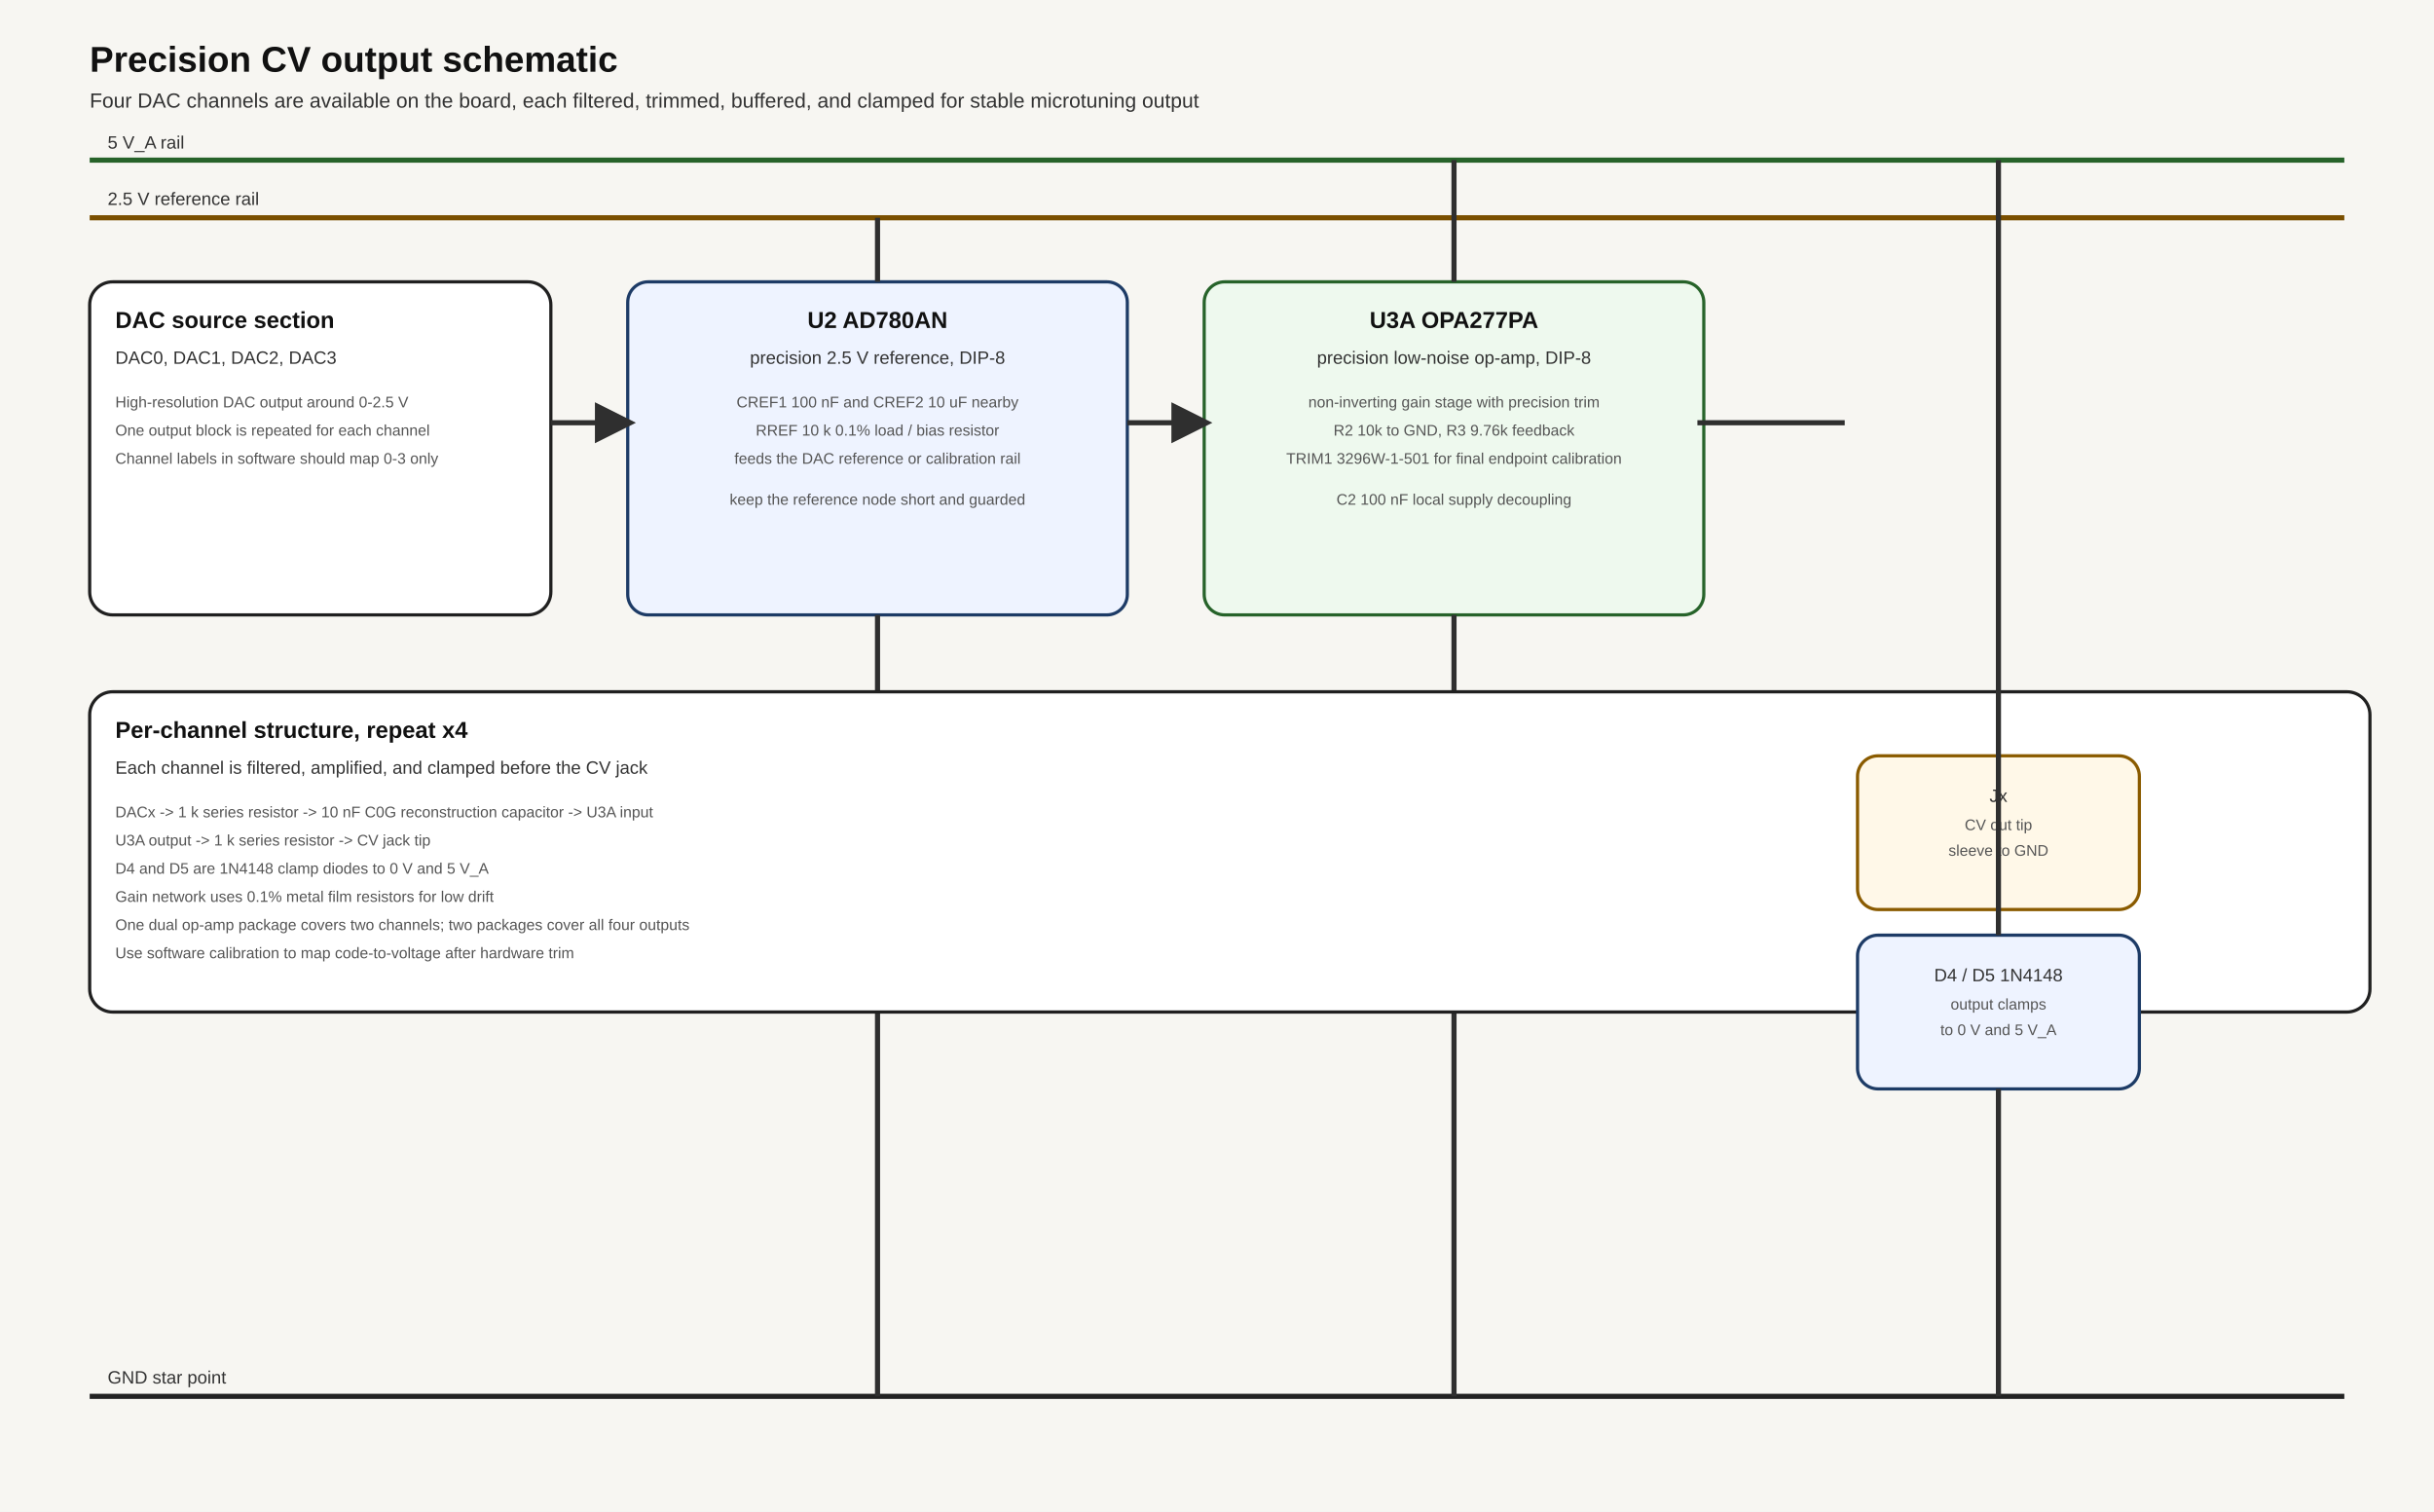
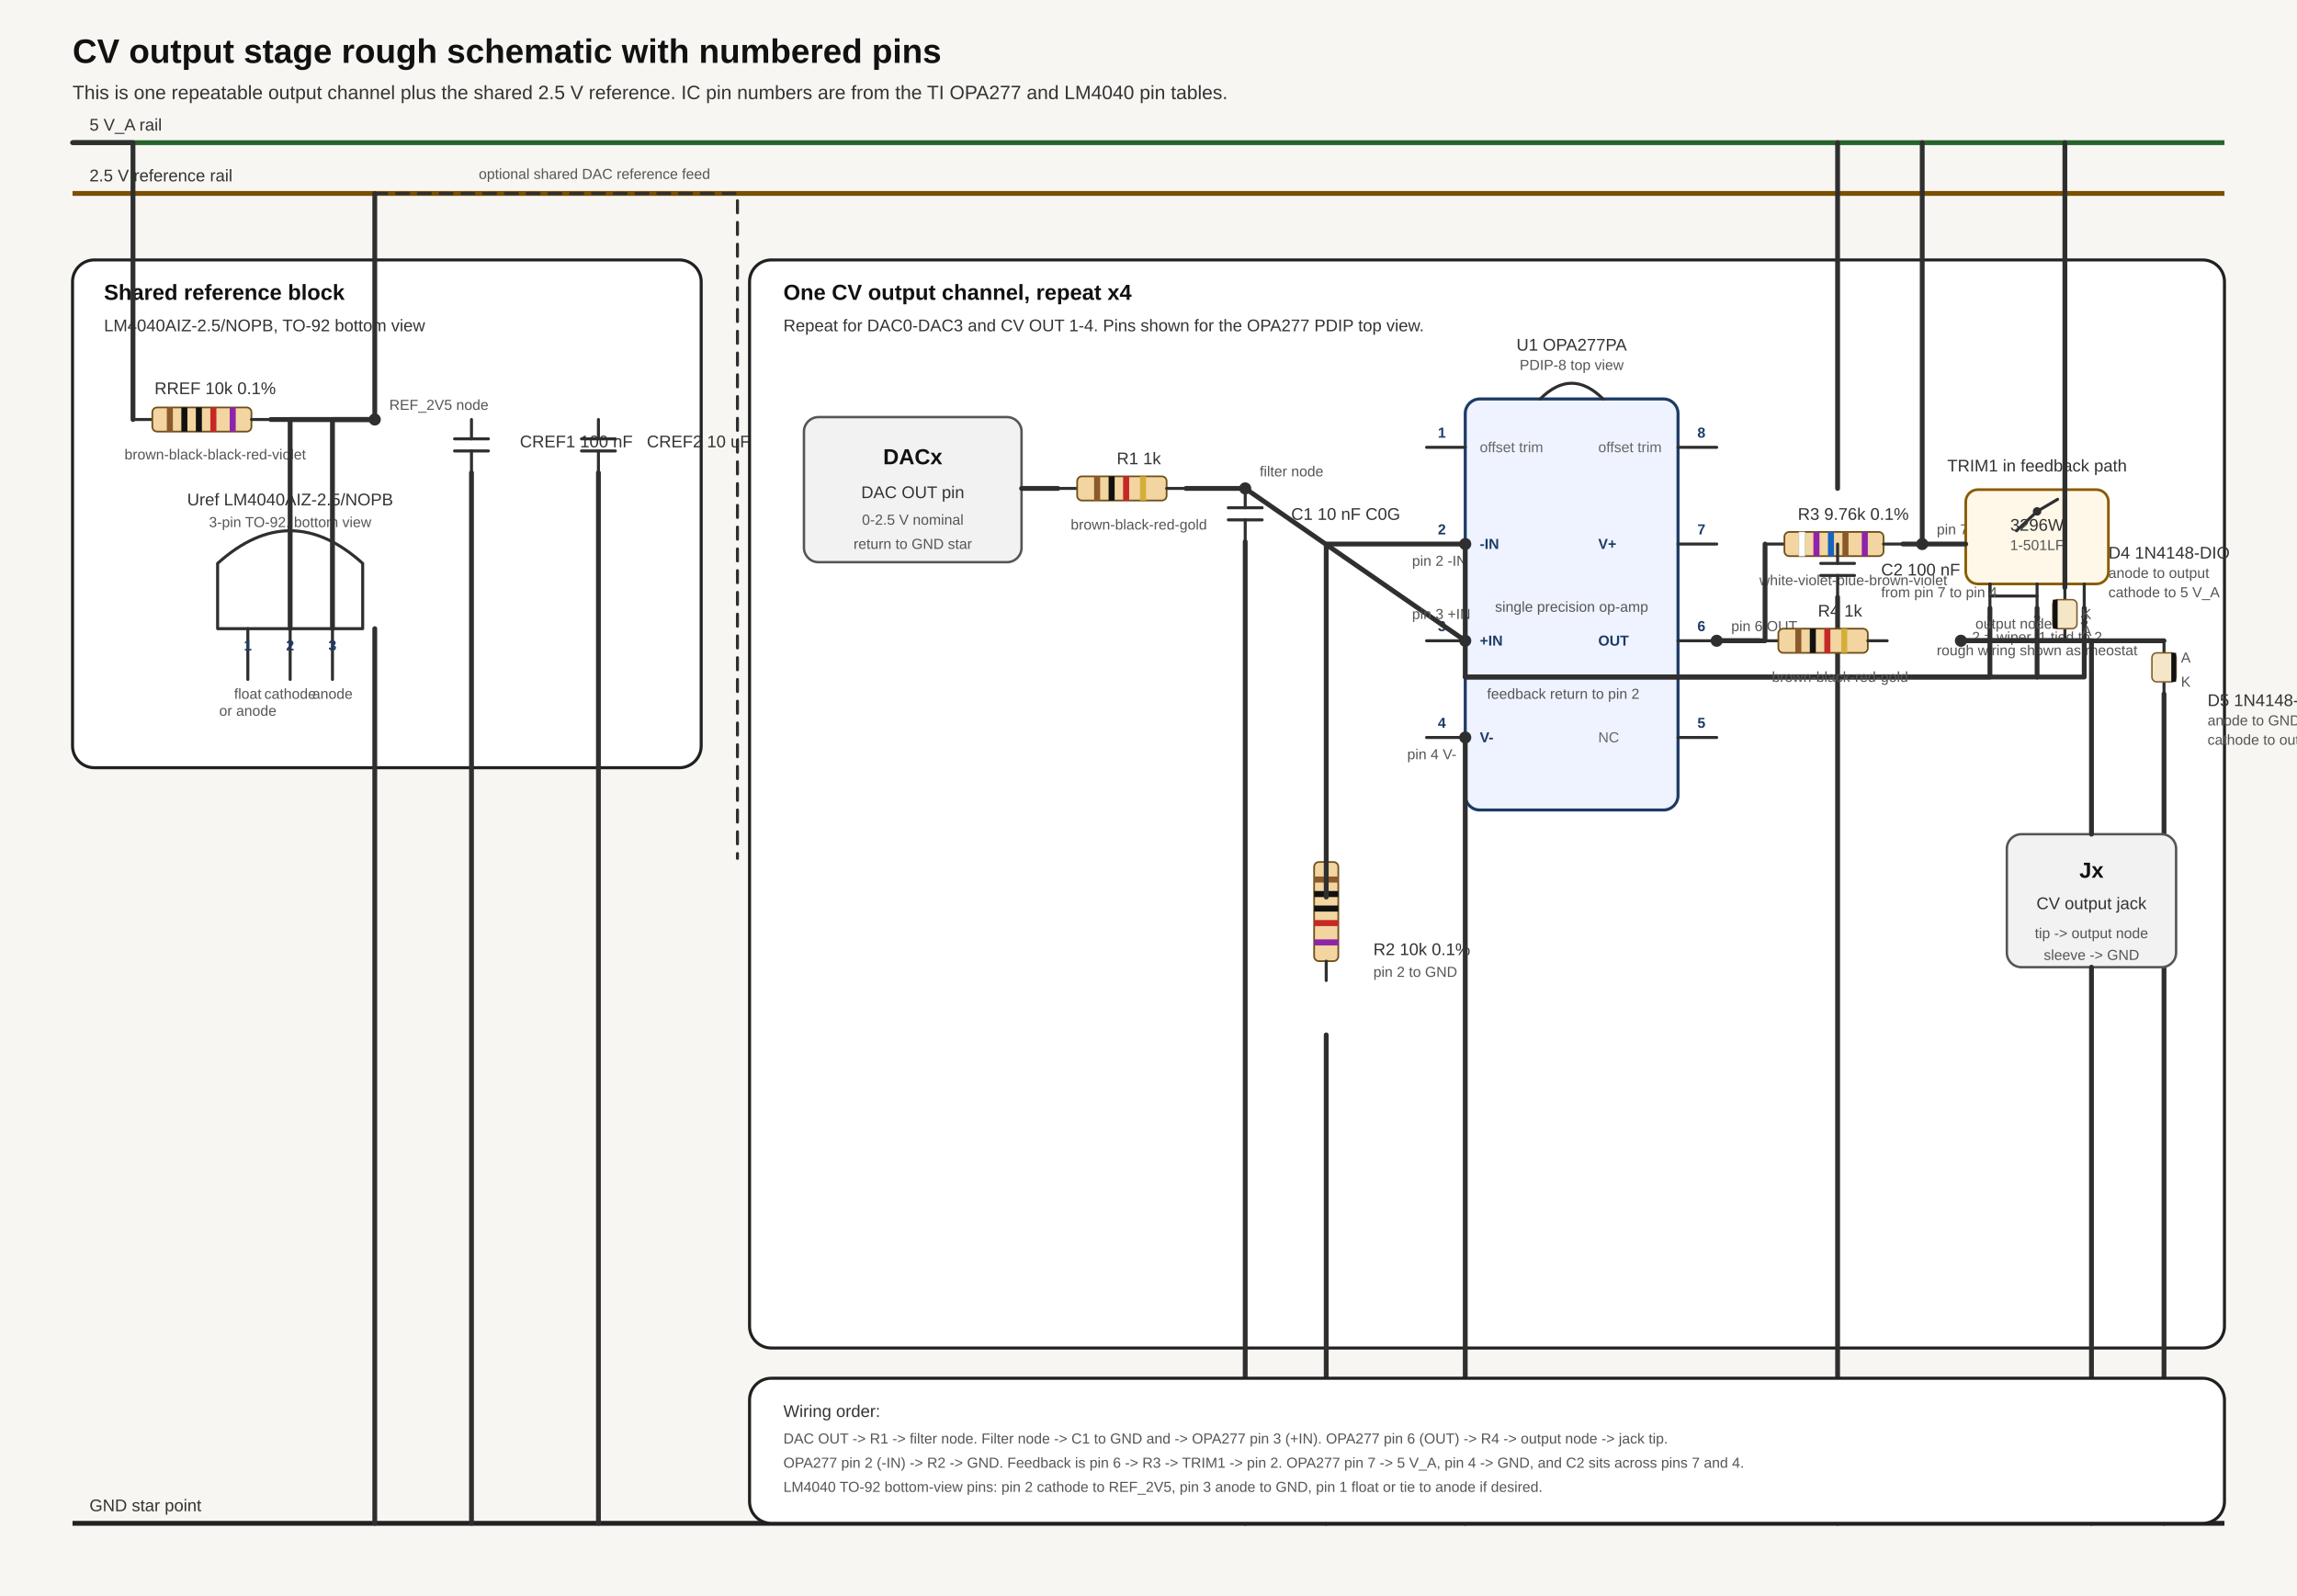
- <svg xmlns="http://www.w3.org/2000/svg" width="1900" height="1180" viewBox="0 0 1900 1180" role="img" aria-label="Precision CV output schematic">
+ <svg xmlns="http://www.w3.org/2000/svg" width="1900" height="1320" viewBox="0 0 1900 1320" role="img" aria-label="CV output stage rough schematic with pin numbers and part icons">
  <defs>
    <style>
      .bg { fill: #f7f6f2; }
      .panel { fill: #ffffff; stroke: #202020; stroke-width: 2.5; rx: 18; ry: 18; }
-       .chip { fill: #eef3ff; stroke: #1d3b66; stroke-width: 2.5; rx: 16; ry: 16; }
-       .green { fill: #eef9ee; stroke: #27632a; stroke-width: 2.5; rx: 16; ry: 16; }
-       .yellow { fill: #fff8e8; stroke: #8a5b00; stroke-width: 2.5; rx: 16; ry: 16; }
+       .chip { fill: #eef9ee; stroke: #27632a; stroke-width: 2.5; rx: 18; ry: 18; }
+       .ic { fill: #eef3ff; stroke: #1d3b66; stroke-width: 2.5; rx: 12; ry: 12; }
+       .soft { fill: #f2f2f2; stroke: #555; stroke-width: 2; rx: 12; ry: 12; }
      .label { fill: #111; font-family: Arial, Helvetica, sans-serif; font-size: 18px; font-weight: 700; }
      .small { fill: #333; font-family: Arial, Helvetica, sans-serif; font-size: 14px; }
      .tiny { fill: #555; font-family: Arial, Helvetica, sans-serif; font-size: 12px; }
+       .pin { fill: #1d3b66; font-family: Arial, Helvetica, sans-serif; font-size: 12px; font-weight: 700; }
+       .pinsoft { fill: #666; font-family: Arial, Helvetica, sans-serif; font-size: 12px; }
      .title { fill: #111; font-family: Arial, Helvetica, sans-serif; font-size: 28px; font-weight: 700; }
      .subtitle { fill: #333; font-family: Arial, Helvetica, sans-serif; font-size: 16px; }
-       .wire { stroke: #2f2f2f; stroke-width: 4; fill: none; }
-       .arrow { marker-end: url(#arrow); }
+       .wire { stroke: #2f2f2f; stroke-width: 4; fill: none; stroke-linecap: round; stroke-linejoin: round; }
+       .wire2 { stroke: #2f2f2f; stroke-width: 2.5; fill: none; stroke-linecap: round; stroke-linejoin: round; }
+       .dash { stroke-dasharray: 10 8; }
      .rail5 { stroke: #27632a; stroke-width: 4; fill: none; }
      .railgnd { stroke: #222; stroke-width: 4; fill: none; }
      .railref { stroke: #7a4f00; stroke-width: 4; fill: none; }
+       .node { fill: #2f2f2f; }
    </style>
-     <marker id="arrow" viewBox="0 0 10 10" refX="8" refY="5" markerWidth="8" markerHeight="8" orient="auto-start-reverse">
-       <path d="M 0 0 L 10 5 L 0 10 z" fill="#2f2f2f" />
-     </marker>
+     <g id="res-1k">
+       <line class="wire2" x1="0" y1="12" x2="16" y2="12" />
+       <rect x="16" y="2" width="74" height="20" rx="4" ry="4" fill="#f2d5a0" stroke="#6f4f1a" stroke-width="1.4" />
+       <rect x="30" y="2" width="5" height="20" fill="#8b5a2b" />
+       <rect x="42" y="2" width="5" height="20" fill="#111" />
+       <rect x="54" y="2" width="5" height="20" fill="#c62828" />
+       <rect x="68" y="2" width="5" height="20" fill="#d4af37" />
+       <line class="wire2" x1="90" y1="12" x2="106" y2="12" />
+     </g>
+     <g id="res-10k-0p1">
+       <line class="wire2" x1="0" y1="12" x2="16" y2="12" />
+       <rect x="16" y="2" width="82" height="20" rx="4" ry="4" fill="#f2d5a0" stroke="#6f4f1a" stroke-width="1.4" />
+       <rect x="28" y="2" width="5" height="20" fill="#8b5a2b" />
+       <rect x="40" y="2" width="5" height="20" fill="#111" />
+       <rect x="52" y="2" width="5" height="20" fill="#111" />
+       <rect x="64" y="2" width="5" height="20" fill="#c62828" />
+       <rect x="80" y="2" width="5" height="20" fill="#8e24aa" />
+       <line class="wire2" x1="98" y1="12" x2="114" y2="12" />
+     </g>
+     <g id="res-9k76-0p1">
+       <line class="wire2" x1="0" y1="12" x2="16" y2="12" />
+       <rect x="16" y="2" width="82" height="20" rx="4" ry="4" fill="#f2d5a0" stroke="#6f4f1a" stroke-width="1.4" />
+       <rect x="28" y="2" width="5" height="20" fill="#ffffff" stroke="#bbb" stroke-width="0.4" />
+       <rect x="40" y="2" width="5" height="20" fill="#8e24aa" />
+       <rect x="52" y="2" width="5" height="20" fill="#1565c0" />
+       <rect x="64" y="2" width="5" height="20" fill="#8b5a2b" />
+       <rect x="80" y="2" width="5" height="20" fill="#8e24aa" />
+       <line class="wire2" x1="98" y1="12" x2="114" y2="12" />
+     </g>
+     <g id="cap-icon">
+       <line class="wire2" x1="0" y1="0" x2="0" y2="16" />
+       <line class="wire2" x1="-14" y1="16" x2="14" y2="16" />
+       <line class="wire2" x1="-14" y1="26" x2="14" y2="26" />
+       <line class="wire2" x1="0" y1="26" x2="0" y2="44" />
+     </g>
+     <g id="diode-up-clamp">
+       <line class="wire2" x1="0" y1="44" x2="0" y2="0" />
+       <rect x="-10" y="10" width="20" height="24" rx="4" ry="4" fill="#f4e6c7" stroke="#7a5a28" stroke-width="1.2" />
+       <rect x="-10" y="10" width="4" height="24" fill="#111" />
+       <text class="tiny" x="14" y="26">K</text>
+       <text class="tiny" x="14" y="40">A</text>
+     </g>
+     <g id="diode-down-clamp">
+       <line class="wire2" x1="0" y1="0" x2="0" y2="44" />
+       <rect x="-10" y="10" width="20" height="24" rx="4" ry="4" fill="#f4e6c7" stroke="#7a5a28" stroke-width="1.2" />
+       <rect x="6" y="10" width="4" height="24" fill="#111" />
+       <text class="tiny" x="14" y="18">A</text>
+       <text class="tiny" x="14" y="38">K</text>
+     </g>
+     <g id="trim-501">
+       <rect x="0" y="0" width="118" height="78" rx="10" ry="10" fill="#fff8e8" stroke="#8a5b00" stroke-width="2.2" />
+       <line class="wire2" x1="20" y1="78" x2="20" y2="98" />
+       <line class="wire2" x1="59" y1="78" x2="59" y2="98" />
+       <line class="wire2" x1="98" y1="78" x2="98" y2="98" />
+       <circle class="node" cx="59" cy="18" r="3.5" />
+       <path class="wire2" d="M 76 8 L 59 18 L 42 34" />
+       <path class="wire2" d="M 20 78 L 20 88 L 59 88" />
+       <text class="small" x="59" y="34" text-anchor="middle">3296W</text>
+       <text class="tiny" x="59" y="50" text-anchor="middle">1-501LF</text>
+       <text class="tiny" x="20" y="112" text-anchor="middle">1</text>
+       <text class="tiny" x="59" y="112" text-anchor="middle">2</text>
+       <text class="tiny" x="98" y="112" text-anchor="middle">3</text>
+       <text class="tiny" x="59" y="126" text-anchor="middle">2 = wiper, 1 tied to 2</text>
+     </g>
  </defs>
-   <rect class="bg" x="0" y="0" width="1900" height="1180" />
-   <text class="title" x="70" y="56">Precision CV output schematic</text>
-   <text class="subtitle" x="70" y="84">Four DAC channels are available on the board, each filtered, trimmed, buffered, and clamped for stable microtuning output</text>
-   <path class="rail5" d="M 70 125 L 1830 125" />
-   <text class="small" x="84" y="116">5 V_A rail</text>
-   <path class="railref" d="M 70 170 L 1830 170" />
-   <text class="small" x="84" y="160">2.5 V reference rail</text>
-   <path class="railgnd" d="M 70 1090 L 1830 1090" />
-   <text class="small" x="84" y="1080">GND star point</text>
-   <rect class="panel" x="70" y="220" width="360" height="260" />
-   <text class="label" x="90" y="256">DAC source section</text>
-   <text class="small" x="90" y="284">DAC0, DAC1, DAC2, DAC3</text>
-   <text class="tiny" x="90" y="318">High-resolution DAC output around 0-2.5 V</text>
-   <text class="tiny" x="90" y="340">One output block is repeated for each channel</text>
-   <text class="tiny" x="90" y="362">Channel labels in software should map 0-3 only</text>
-   <rect class="chip" x="490" y="220" width="390" height="260" />
-   <text class="label" x="685" y="256" text-anchor="middle">U2 AD780AN</text>
-   <text class="small" x="685" y="284" text-anchor="middle">precision 2.5 V reference, DIP-8</text>
-   <text class="tiny" x="685" y="318" text-anchor="middle">CREF1 100 nF and CREF2 10 uF nearby</text>
-   <text class="tiny" x="685" y="340" text-anchor="middle">RREF 10 k 0.1% load / bias resistor</text>
-   <text class="tiny" x="685" y="362" text-anchor="middle">feeds the DAC reference or calibration rail</text>
-   <text class="tiny" x="685" y="394" text-anchor="middle">keep the reference node short and guarded</text>
-   <path class="wire arrow" d="M 430 330 L 490 330" />
-   <path class="wire" d="M 685 220 L 685 170" />
-   <path class="wire" d="M 685 480 L 685 1090" />
-   <rect class="green" x="940" y="220" width="390" height="260" />
-   <text class="label" x="1135" y="256" text-anchor="middle">U3A OPA277PA</text>
-   <text class="small" x="1135" y="284" text-anchor="middle">precision low-noise op-amp, DIP-8</text>
-   <text class="tiny" x="1135" y="318" text-anchor="middle">non-inverting gain stage with precision trim</text>
-   <text class="tiny" x="1135" y="340" text-anchor="middle">R2 10k to GND, R3 9.76k feedback</text>
-   <text class="tiny" x="1135" y="362" text-anchor="middle">TRIM1 3296W-1-501 for final endpoint calibration</text>
-   <text class="tiny" x="1135" y="394" text-anchor="middle">C2 100 nF local supply decoupling</text>
-   <path class="wire arrow" d="M 880 330 L 940 330" />
-   <path class="wire" d="M 1135 220 L 1135 125" />
-   <path class="wire" d="M 1135 480 L 1135 1090" />
-   <rect class="panel" x="70" y="540" width="1780" height="250" />
-   <text class="label" x="90" y="576">Per-channel structure, repeat x4</text>
-   <text class="small" x="90" y="604">Each channel is filtered, amplified, and clamped before the CV jack</text>
-   <text class="tiny" x="90" y="638">DACx -&gt; 1 k series resistor -&gt; 10 nF C0G reconstruction capacitor -&gt; U3A input</text>
-   <text class="tiny" x="90" y="660">U3A output -&gt; 1 k series resistor -&gt; CV jack tip</text>
-   <text class="tiny" x="90" y="682">D4 and D5 are 1N4148 clamp diodes to 0 V and 5 V_A</text>
-   <text class="tiny" x="90" y="704">Gain network uses 0.1% metal film resistors for low drift</text>
-   <text class="tiny" x="90" y="726">One dual op-amp package covers two channels; two packages cover all four outputs</text>
-   <text class="tiny" x="90" y="748">Use software calibration to map code-to-voltage after hardware trim</text>
-   <rect class="yellow" x="1450" y="590" width="220" height="120" />
-   <text class="small" x="1560" y="626" text-anchor="middle">Jx</text>
-   <text class="tiny" x="1560" y="648" text-anchor="middle">CV out tip</text>
-   <text class="tiny" x="1560" y="668" text-anchor="middle">sleeve to GND</text>
-   <rect class="chip" x="1450" y="730" width="220" height="120" />
-   <text class="small" x="1560" y="766" text-anchor="middle">D4 / D5 1N4148</text>
-   <text class="tiny" x="1560" y="788" text-anchor="middle">output clamps</text>
-   <text class="tiny" x="1560" y="808" text-anchor="middle">to 0 V and 5 V_A</text>
-   <path class="wire" d="M 1325 330 L 1440 330" />
-   <path class="wire" d="M 1560 730 L 1560 125" />
-   <path class="wire" d="M 1560 850 L 1560 1090" />
+   <rect class="bg" x="0" y="0" width="1900" height="1320" />
+   <text class="title" x="60" y="52">CV output stage rough schematic with numbered pins</text>
+   <text class="subtitle" x="60" y="82">This is one repeatable output channel plus the shared 2.5 V reference. IC pin numbers are from the TI OPA277 and LM4040 pin tables.</text>
+   <path class="rail5" d="M 60 118 L 1840 118" />
+   <text class="small" x="74" y="108">5 V_A rail</text>
+   <path class="railref" d="M 60 160 L 1840 160" />
+   <text class="small" x="74" y="150">2.5 V reference rail</text>
+   <path class="railgnd" d="M 60 1260 L 1840 1260" />
+   <text class="small" x="74" y="1250">GND star point</text>
+   <rect class="panel" x="60" y="215" width="520" height="420" />
+   <text class="label" x="86" y="248">Shared reference block</text>
+   <text class="small" x="86" y="274">LM4040AIZ-2.5/NOPB, TO-92 bottom view</text>
+   <use href="#res-10k-0p1" x="110" y="335" />
+   <text class="small" x="178" y="326" text-anchor="middle">RREF 10k 0.1%</text>
+   <text class="tiny" x="178" y="380" text-anchor="middle">brown-black-black-red-violet</text>
+   <circle class="node" cx="310" cy="347" r="5" />
+   <text class="tiny" x="322" y="339">REF_2V5 node</text>
+   <path class="wire" d="M 60 118 L 110 118 L 110 347" />
+   <path class="wire" d="M 224 347 L 310 347" />
+   <path class="wire" d="M 310 347 L 310 160" />
+   <path class="wire2 dash" d="M 310 160 L 610 160 L 610 710" />
+   <text class="tiny" x="396" y="148">optional shared DAC reference feed</text>
+   <g transform="translate(120,430)">
+     <text class="small" x="120" y="-12" text-anchor="middle">Uref LM4040AIZ-2.5/NOPB</text>
+     <text class="tiny" x="120" y="6" text-anchor="middle">3-pin TO-92, bottom view</text>
+     <path class="wire2" d="M 60 36 Q 120 -18 180 36 L 180 90 L 60 90 Z" fill="#eef3ff" stroke="#1d3b66" stroke-width="2.2" />
+     <line class="wire2" x1="85" y1="90" x2="85" y2="132" />
+     <line class="wire2" x1="120" y1="90" x2="120" y2="132" />
+     <line class="wire2" x1="155" y1="90" x2="155" y2="132" />
+     <text class="pin" x="85" y="108" text-anchor="middle">1</text>
+     <text class="pin" x="120" y="108" text-anchor="middle">2</text>
+     <text class="pin" x="155" y="108" text-anchor="middle">3</text>
+     <text class="tiny" x="85" y="148" text-anchor="middle">float</text>
+     <text class="tiny" x="85" y="162" text-anchor="middle">or anode</text>
+     <text class="tiny" x="120" y="148" text-anchor="middle">cathode</text>
+     <text class="tiny" x="155" y="148" text-anchor="middle">anode</text>
+   </g>
+   <path class="wire" d="M 240 520 L 240 347 L 310 347" />
+   <path class="wire" d="M 275 520 L 275 347 L 310 347" />
+   <path class="wire" d="M 310 520 L 310 1260" />
+   <use href="#cap-icon" x="390" y="347" />
+   <text class="small" x="430" y="370">CREF1 100 nF</text>
+   <path class="wire" d="M 390 391 L 390 1260" />
+   <use href="#cap-icon" x="495" y="347" />
+   <text class="small" x="535" y="370">CREF2 10 uF</text>
+   <path class="wire" d="M 495 391 L 495 1260" />
+   <rect class="panel" x="620" y="215" width="1220" height="900" />
+   <text class="label" x="648" y="248">One CV output channel, repeat x4</text>
+   <text class="small" x="648" y="274">Repeat for DAC0-DAC3 and CV OUT 1-4. Pins shown for the OPA277 PDIP top view.</text>
+   <rect class="soft" x="665" y="345" width="180" height="120" />
+   <text class="label" x="755" y="384" text-anchor="middle">DACx</text>
+   <text class="small" x="755" y="412" text-anchor="middle">DAC OUT pin</text>
+   <text class="tiny" x="755" y="434" text-anchor="middle">0-2.5 V nominal</text>
+   <text class="tiny" x="755" y="454" text-anchor="middle">return to GND star</text>
+   <use href="#res-1k" x="875" y="392" />
+   <text class="small" x="942" y="384" text-anchor="middle">R1 1k</text>
+   <text class="tiny" x="942" y="438" text-anchor="middle">brown-black-red-gold</text>
+   <circle class="node" cx="1030" cy="404" r="5" />
+   <text class="tiny" x="1042" y="394">filter node</text>
+   <use href="#cap-icon" x="1030" y="404" />
+   <text class="small" x="1068" y="430">C1 10 nF C0G</text>
+   <path class="wire" d="M 1030 448 L 1030 1260" />
+   <path class="wire" d="M 845 404 L 875 404" />
+   <path class="wire" d="M 981 404 L 1030 404" />
+   <g transform="translate(1140,310)">
+     <text class="small" x="160" y="-20" text-anchor="middle">U1 OPA277PA</text>
+     <text class="tiny" x="160" y="-4" text-anchor="middle">PDIP-8 top view</text>
+     <rect class="ic" x="72" y="20" width="176" height="340" />
+     <path class="wire2" d="M 134 20 Q 160 -6 186 20" />
+     <line class="wire2" x1="72" y1="60" x2="40" y2="60" />
+     <line class="wire2" x1="72" y1="140" x2="40" y2="140" />
+     <line class="wire2" x1="72" y1="220" x2="40" y2="220" />
+     <line class="wire2" x1="72" y1="300" x2="40" y2="300" />
+     <line class="wire2" x1="248" y1="60" x2="280" y2="60" />
+     <line class="wire2" x1="248" y1="140" x2="280" y2="140" />
+     <line class="wire2" x1="248" y1="220" x2="280" y2="220" />
+     <line class="wire2" x1="248" y1="300" x2="280" y2="300" />
+     <text class="pin" x="56" y="52" text-anchor="end">1</text>
+     <text class="pin" x="56" y="132" text-anchor="end">2</text>
+     <text class="pin" x="56" y="212" text-anchor="end">3</text>
+     <text class="pin" x="56" y="292" text-anchor="end">4</text>
+     <text class="pin" x="264" y="52">8</text>
+     <text class="pin" x="264" y="132">7</text>
+     <text class="pin" x="264" y="212">6</text>
+     <text class="pin" x="264" y="292">5</text>
+     <text class="pinsoft" x="84" y="64">offset trim</text>
+     <text class="pin" x="84" y="144">-IN</text>
+     <text class="pin" x="84" y="224">+IN</text>
+     <text class="pin" x="84" y="304">V-</text>
+     <text class="pinsoft" x="182" y="64">offset trim</text>
+     <text class="pin" x="182" y="144">V+</text>
+     <text class="pin" x="182" y="224">OUT</text>
+     <text class="pinsoft" x="182" y="304">NC</text>
+     <text class="tiny" x="160" y="196" text-anchor="middle">single precision op-amp</text>
+   </g>
+   <path class="wire" d="M 1030 404 L 1212 530" />
+   <circle class="node" cx="1212" cy="530" r="5" />
+   <text class="tiny" x="1168" y="512">pin 3 +IN</text>
+   <path class="wire" d="M 1590 450 L 1590 118" />
+   <circle class="node" cx="1590" cy="450" r="5" />
+   <text class="tiny" x="1602" y="442">pin 7 V+</text>
+   <path class="wire" d="M 1212 610 L 1212 1260" />
+   <circle class="node" cx="1212" cy="610" r="5" />
+   <text class="tiny" x="1164" y="628">pin 4 V-</text>
+   <circle class="node" cx="1212" cy="450" r="5" />
+   <text class="tiny" x="1168" y="468">pin 2 -IN</text>
+   <circle class="node" cx="1420" cy="530" r="5" />
+   <text class="tiny" x="1432" y="522">pin 6 OUT</text>
+   <use href="#res-9k76-0p1" x="1460" y="438" />
+   <text class="small" x="1533" y="430" text-anchor="middle">R3 9.76k 0.1%</text>
+   <text class="tiny" x="1533" y="484" text-anchor="middle">white-violet-blue-brown-violet</text>
+   <path class="wire" d="M 1420 530 L 1460 530 L 1460 450" />
+   <g transform="translate(1626,405)">
+     <use href="#trim-501" />
+   </g>
+   <text class="small" x="1685" y="390" text-anchor="middle">TRIM1 in feedback path</text>
+   <text class="tiny" x="1685" y="542" text-anchor="middle">rough wiring shown as rheostat</text>
+   <path class="wire" d="M 1574 450 L 1626 450" />
+   <path class="wire" d="M 1646 503 L 1646 560 L 1212 560 L 1212 450" />
+   <path class="wire" d="M 1685 503 L 1685 560" />
+   <path class="wire" d="M 1724 503 L 1724 560 L 1212 560" />
+   <text class="tiny" x="1230" y="578">feedback return to pin 2</text>
+   <use href="#res-10k-0p1" x="1040" y="742" transform="rotate(90 1097 754)" />
+   <text class="small" x="1136" y="790">R2 10k 0.1%</text>
+   <text class="tiny" x="1136" y="808">pin 2 to GND</text>
+   <path class="wire" d="M 1212 450 L 1097 450 L 1097 742" />
+   <path class="wire" d="M 1097 856 L 1097 1260" />
+   <use href="#cap-icon" x="1520" y="450" />
+   <text class="small" x="1556" y="476">C2 100 nF</text>
+   <text class="tiny" x="1556" y="494">from pin 7 to pin 4</text>
+   <path class="wire" d="M 1520 404 L 1520 118" />
+   <path class="wire" d="M 1520 494 L 1520 1260" />
+   <use href="#res-1k" x="1455" y="518" />
+   <text class="small" x="1522" y="510" text-anchor="middle">R4 1k</text>
+   <text class="tiny" x="1522" y="564" text-anchor="middle">brown-black-red-gold</text>
+   <path class="wire" d="M 1420 530 L 1455 530" />
+   <circle class="node" cx="1622" cy="530" r="5" />
+   <text class="tiny" x="1634" y="520">output node</text>
+   <use href="#diode-up-clamp" x="1708" y="486" />
+   <text class="small" x="1744" y="462">D4 1N4148-DIO</text>
+   <text class="tiny" x="1744" y="478">anode to output</text>
+   <text class="tiny" x="1744" y="494">cathode to 5 V_A</text>
+   <path class="wire" d="M 1622 530 L 1708 530" />
+   <path class="wire" d="M 1708 486 L 1708 118" />
+   <use href="#diode-down-clamp" x="1790" y="530" />
+   <text class="small" x="1826" y="584">D5 1N4148-DIO</text>
+   <text class="tiny" x="1826" y="600">anode to GND</text>
+   <text class="tiny" x="1826" y="616">cathode to output</text>
+   <path class="wire" d="M 1622 530 L 1790 530" />
+   <path class="wire" d="M 1790 574 L 1790 1260" />
+   <rect class="soft" x="1660" y="690" width="140" height="110" />
+   <text class="label" x="1730" y="726" text-anchor="middle">Jx</text>
+   <text class="small" x="1730" y="752" text-anchor="middle">CV output jack</text>
+   <text class="tiny" x="1730" y="776" text-anchor="middle">tip -&gt; output node</text>
+   <text class="tiny" x="1730" y="794" text-anchor="middle">sleeve -&gt; GND</text>
+   <path class="wire" d="M 1622 530 L 1730 530 L 1730 690" />
+   <path class="wire" d="M 1730 800 L 1730 1260" />
+   <rect class="panel" x="620" y="1140" width="1220" height="120" />
+   <text class="small" x="648" y="1172">Wiring order:</text>
+   <text class="tiny" x="648" y="1194">DAC OUT -&gt; R1 -&gt; filter node. Filter node -&gt; C1 to GND and -&gt; OPA277 pin 3 (+IN). OPA277 pin 6 (OUT) -&gt; R4 -&gt; output node -&gt; jack tip.</text>
+   <text class="tiny" x="648" y="1214">OPA277 pin 2 (-IN) -&gt; R2 -&gt; GND. Feedback is pin 6 -&gt; R3 -&gt; TRIM1 -&gt; pin 2. OPA277 pin 7 -&gt; 5 V_A, pin 4 -&gt; GND, and C2 sits across pins 7 and 4.</text>
+   <text class="tiny" x="648" y="1234">LM4040 TO-92 bottom-view pins: pin 2 cathode to REF_2V5, pin 3 anode to GND, pin 1 float or tie to anode if desired.</text>
</svg>
